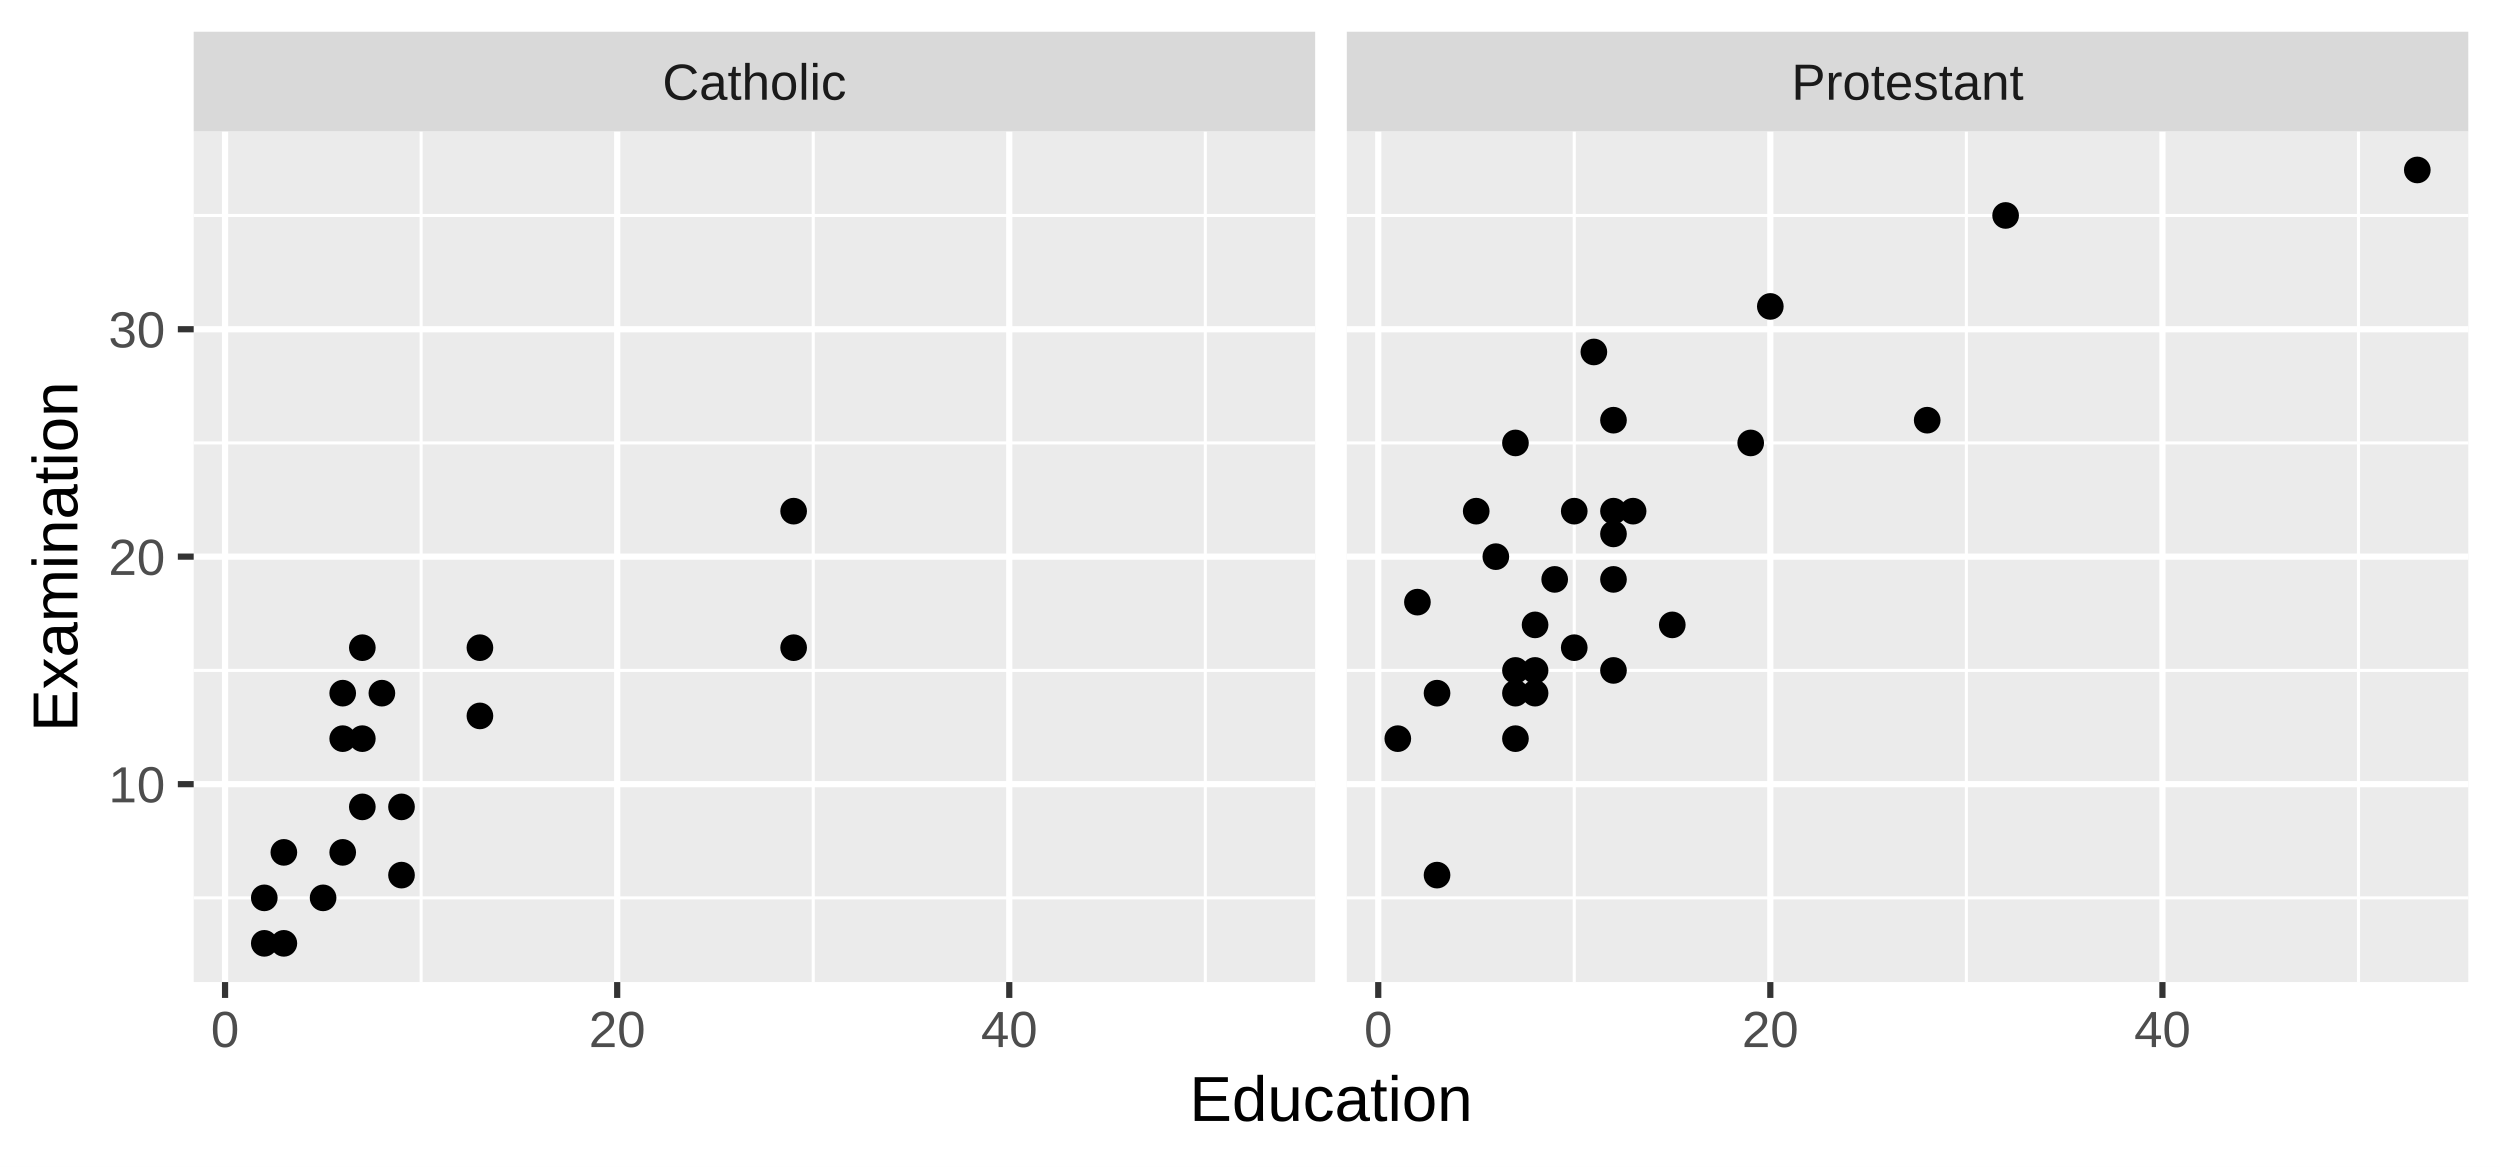
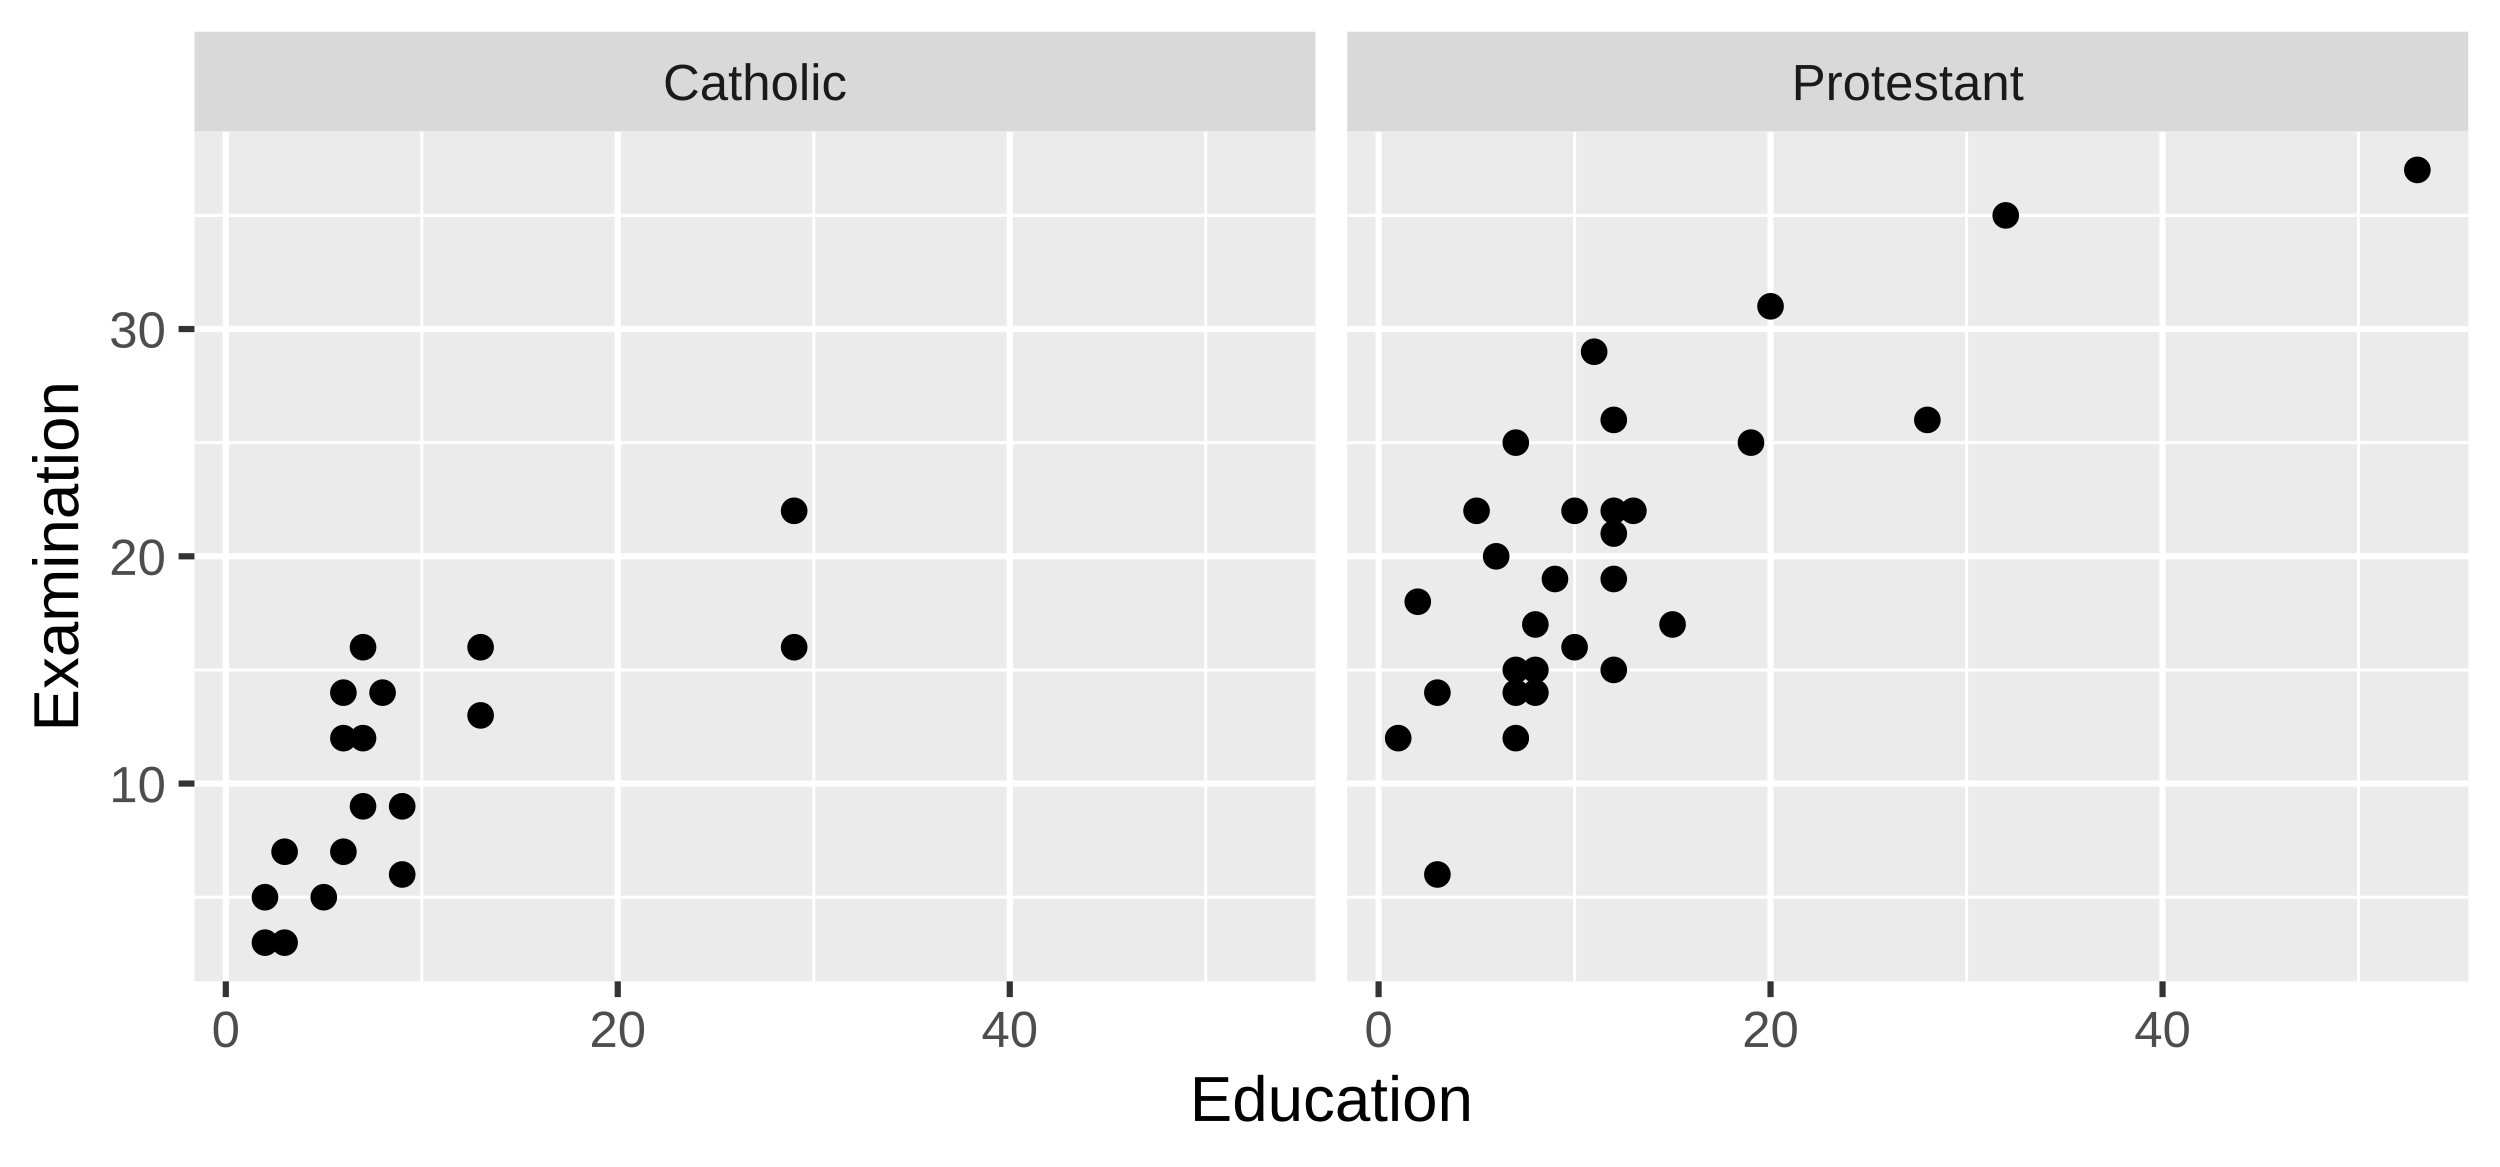
<svg xmlns="http://www.w3.org/2000/svg" class="svglite" width="432.00pt" height="201.60pt" viewBox="0 0 432.00 201.60">
  <defs>
    <style type="text/css">
    .svglite line, .svglite polyline, .svglite polygon, .svglite path, .svglite rect, .svglite circle {
      fill: none;
      stroke: #000000;
      stroke-linecap: round;
      stroke-linejoin: round;
      stroke-miterlimit: 10.00;
    }
    .svglite text {
      white-space: pre;
    }
  </style>
  </defs>
  <rect width="100%" height="100%" style="stroke: none; fill: #FFFFFF;" />
  <defs>
    <clipPath id="cpMC4wMHw0MzIuMDB8MC4wMHwyMDEuNjA=">
      <rect x="0.00" y="0.00" width="432.00" height="201.60" />
    </clipPath>
  </defs>
  <g clip-path="url(#cpMC4wMHw0MzIuMDB8MC4wMHwyMDEuNjA=)">
    <rect x="0" y="0.00" width="432.00" height="201.60" style="stroke-width: 1.07; stroke: #FFFFFF; fill: #FFFFFF;" />
  </g>
  <defs>
-     <clipPath id="cpMzMuNDd8MjI3LjI2fDIyLjY5fDE2OS43MA==">
-       <rect x="33.47" y="22.69" width="193.79" height="147.01" />
+     <clipPath id="cpMzMuNjB8MjI3LjMyfDIyLjY5fDE2OS41Nw==">
+       <rect x="33.60" y="22.69" width="193.72" height="146.88" />
    </clipPath>
  </defs>
-   <g clip-path="url(#cpMzMuNDd8MjI3LjI2fDIyLjY5fDE2OS43MA==)">
-     <rect x="33.47" y="22.69" width="193.79" height="147.01" style="stroke-width: 1.07; stroke: none; fill: #EBEBEB;" />
-     <polyline points="33.47,155.15 227.26,155.15 " style="stroke-width: 0.53; stroke: #FFFFFF; stroke-linecap: butt;" />
-     <polyline points="33.47,115.85 227.26,115.85 " style="stroke-width: 0.53; stroke: #FFFFFF; stroke-linecap: butt;" />
-     <polyline points="33.47,76.54 227.26,76.54 " style="stroke-width: 0.53; stroke: #FFFFFF; stroke-linecap: butt;" />
-     <polyline points="33.47,37.23 227.26,37.23 " style="stroke-width: 0.53; stroke: #FFFFFF; stroke-linecap: butt;" />
-     <polyline points="72.77,169.70 72.77,22.69 " style="stroke-width: 0.53; stroke: #FFFFFF; stroke-linecap: butt;" />
-     <polyline points="140.53,169.70 140.53,22.69 " style="stroke-width: 0.53; stroke: #FFFFFF; stroke-linecap: butt;" />
-     <polyline points="208.28,169.70 208.28,22.69 " style="stroke-width: 0.53; stroke: #FFFFFF; stroke-linecap: butt;" />
-     <polyline points="33.47,135.50 227.26,135.50 " style="stroke-width: 1.07; stroke: #FFFFFF; stroke-linecap: butt;" />
-     <polyline points="33.47,96.19 227.26,96.19 " style="stroke-width: 1.07; stroke: #FFFFFF; stroke-linecap: butt;" />
-     <polyline points="33.47,56.89 227.26,56.89 " style="stroke-width: 1.07; stroke: #FFFFFF; stroke-linecap: butt;" />
-     <polyline points="38.89,169.70 38.89,22.69 " style="stroke-width: 1.07; stroke: #FFFFFF; stroke-linecap: butt;" />
-     <polyline points="106.65,169.70 106.65,22.69 " style="stroke-width: 1.07; stroke: #FFFFFF; stroke-linecap: butt;" />
-     <polyline points="174.40,169.70 174.40,22.69 " style="stroke-width: 1.07; stroke: #FFFFFF; stroke-linecap: butt;" />
-     <circle cx="69.38" cy="151.22" r="1.95" style="stroke-width: 0.71; fill: #000000;" />
-     <circle cx="55.83" cy="155.15" r="1.95" style="stroke-width: 0.71; fill: #000000;" />
-     <circle cx="62.61" cy="139.43" r="1.95" style="stroke-width: 0.71; fill: #000000;" />
-     <circle cx="62.61" cy="111.92" r="1.95" style="stroke-width: 0.71; fill: #000000;" />
-     <circle cx="65.99" cy="119.78" r="1.95" style="stroke-width: 0.71; fill: #000000;" />
-     <circle cx="62.61" cy="127.64" r="1.95" style="stroke-width: 0.71; fill: #000000;" />
-     <circle cx="82.93" cy="111.92" r="1.95" style="stroke-width: 0.71; fill: #000000;" />
-     <circle cx="59.22" cy="119.78" r="1.95" style="stroke-width: 0.71; fill: #000000;" />
-     <circle cx="45.67" cy="163.01" r="1.95" style="stroke-width: 0.71; fill: #000000;" />
-     <circle cx="59.22" cy="147.29" r="1.95" style="stroke-width: 0.71; fill: #000000;" />
-     <circle cx="45.67" cy="155.15" r="1.95" style="stroke-width: 0.71; fill: #000000;" />
-     <circle cx="59.22" cy="127.64" r="1.95" style="stroke-width: 0.71; fill: #000000;" />
-     <circle cx="49.05" cy="147.29" r="1.95" style="stroke-width: 0.71; fill: #000000;" />
-     <circle cx="69.38" cy="139.43" r="1.95" style="stroke-width: 0.71; fill: #000000;" />
-     <circle cx="49.05" cy="163.01" r="1.95" style="stroke-width: 0.71; fill: #000000;" />
-     <circle cx="82.93" cy="123.71" r="1.95" style="stroke-width: 0.71; fill: #000000;" />
-     <circle cx="137.14" cy="111.92" r="1.95" style="stroke-width: 0.71; fill: #000000;" />
-     <circle cx="137.14" cy="88.33" r="1.95" style="stroke-width: 0.71; fill: #000000;" />
+   <g clip-path="url(#cpMzMuNjB8MjI3LjMyfDIyLjY5fDE2OS41Nw==)">
+     <rect x="33.60" y="22.69" width="193.72" height="146.88" style="stroke-width: 1.07; stroke: none; fill: #EBEBEB;" />
+     <polyline points="33.60,155.04 227.32,155.04 " style="stroke-width: 0.53; stroke: #FFFFFF; stroke-linecap: butt;" />
+     <polyline points="33.60,115.76 227.32,115.76 " style="stroke-width: 0.53; stroke: #FFFFFF; stroke-linecap: butt;" />
+     <polyline points="33.60,76.49 227.32,76.49 " style="stroke-width: 0.53; stroke: #FFFFFF; stroke-linecap: butt;" />
+     <polyline points="33.60,37.22 227.32,37.22 " style="stroke-width: 0.53; stroke: #FFFFFF; stroke-linecap: butt;" />
+     <polyline points="72.89,169.57 72.89,22.69 " style="stroke-width: 0.53; stroke: #FFFFFF; stroke-linecap: butt;" />
+     <polyline points="140.62,169.57 140.62,22.69 " style="stroke-width: 0.53; stroke: #FFFFFF; stroke-linecap: butt;" />
+     <polyline points="208.35,169.57 208.35,22.69 " style="stroke-width: 0.53; stroke: #FFFFFF; stroke-linecap: butt;" />
+     <polyline points="33.60,135.40 227.32,135.40 " style="stroke-width: 1.07; stroke: #FFFFFF; stroke-linecap: butt;" />
+     <polyline points="33.60,96.13 227.32,96.13 " style="stroke-width: 1.07; stroke: #FFFFFF; stroke-linecap: butt;" />
+     <polyline points="33.60,56.86 227.32,56.86 " style="stroke-width: 1.07; stroke: #FFFFFF; stroke-linecap: butt;" />
+     <polyline points="39.02,169.57 39.02,22.69 " style="stroke-width: 1.07; stroke: #FFFFFF; stroke-linecap: butt;" />
+     <polyline points="106.75,169.57 106.75,22.69 " style="stroke-width: 1.07; stroke: #FFFFFF; stroke-linecap: butt;" />
+     <polyline points="174.49,169.57 174.49,22.69 " style="stroke-width: 1.07; stroke: #FFFFFF; stroke-linecap: butt;" />
+     <circle cx="69.50" cy="151.11" r="1.95" style="stroke-width: 0.71; fill: #000000;" />
+     <circle cx="55.95" cy="155.04" r="1.95" style="stroke-width: 0.71; fill: #000000;" />
+     <circle cx="62.73" cy="139.33" r="1.95" style="stroke-width: 0.71; fill: #000000;" />
+     <circle cx="62.73" cy="111.84" r="1.95" style="stroke-width: 0.71; fill: #000000;" />
+     <circle cx="66.11" cy="119.69" r="1.95" style="stroke-width: 0.71; fill: #000000;" />
+     <circle cx="62.73" cy="127.55" r="1.95" style="stroke-width: 0.71; fill: #000000;" />
+     <circle cx="83.05" cy="111.84" r="1.95" style="stroke-width: 0.71; fill: #000000;" />
+     <circle cx="59.34" cy="119.69" r="1.95" style="stroke-width: 0.71; fill: #000000;" />
+     <circle cx="45.79" cy="162.89" r="1.95" style="stroke-width: 0.71; fill: #000000;" />
+     <circle cx="59.34" cy="147.18" r="1.95" style="stroke-width: 0.71; fill: #000000;" />
+     <circle cx="45.79" cy="155.04" r="1.95" style="stroke-width: 0.71; fill: #000000;" />
+     <circle cx="59.34" cy="127.55" r="1.95" style="stroke-width: 0.71; fill: #000000;" />
+     <circle cx="49.18" cy="147.18" r="1.95" style="stroke-width: 0.71; fill: #000000;" />
+     <circle cx="69.50" cy="139.33" r="1.95" style="stroke-width: 0.71; fill: #000000;" />
+     <circle cx="49.18" cy="162.89" r="1.95" style="stroke-width: 0.71; fill: #000000;" />
+     <circle cx="83.05" cy="123.62" r="1.95" style="stroke-width: 0.71; fill: #000000;" />
+     <circle cx="137.23" cy="111.84" r="1.95" style="stroke-width: 0.71; fill: #000000;" />
+     <circle cx="137.23" cy="88.27" r="1.95" style="stroke-width: 0.71; fill: #000000;" />
  </g>
  <g clip-path="url(#cpMC4wMHw0MzIuMDB8MC4wMHwyMDEuNjA=)">
</g>
  <defs>
-     <clipPath id="cpMjMyLjczfDQyNi41MnwyMi42OXwxNjkuNzA=">
-       <rect x="232.73" y="22.69" width="193.79" height="147.01" />
+     <clipPath id="cpMjMyLjgwfDQyNi41MnwyMi42OXwxNjkuNTc=">
+       <rect x="232.80" y="22.69" width="193.72" height="146.88" />
    </clipPath>
  </defs>
-   <g clip-path="url(#cpMjMyLjczfDQyNi41MnwyMi42OXwxNjkuNzA=)">
-     <rect x="232.73" y="22.69" width="193.79" height="147.01" style="stroke-width: 1.07; stroke: none; fill: #EBEBEB;" />
-     <polyline points="232.73,155.15 426.52,155.15 " style="stroke-width: 0.53; stroke: #FFFFFF; stroke-linecap: butt;" />
-     <polyline points="232.73,115.85 426.52,115.85 " style="stroke-width: 0.53; stroke: #FFFFFF; stroke-linecap: butt;" />
-     <polyline points="232.73,76.54 426.52,76.54 " style="stroke-width: 0.53; stroke: #FFFFFF; stroke-linecap: butt;" />
-     <polyline points="232.73,37.23 426.52,37.23 " style="stroke-width: 0.53; stroke: #FFFFFF; stroke-linecap: butt;" />
-     <polyline points="272.03,169.70 272.03,22.69 " style="stroke-width: 0.53; stroke: #FFFFFF; stroke-linecap: butt;" />
-     <polyline points="339.79,169.70 339.79,22.69 " style="stroke-width: 0.53; stroke: #FFFFFF; stroke-linecap: butt;" />
-     <polyline points="407.55,169.70 407.55,22.69 " style="stroke-width: 0.53; stroke: #FFFFFF; stroke-linecap: butt;" />
-     <polyline points="232.73,135.50 426.52,135.50 " style="stroke-width: 1.07; stroke: #FFFFFF; stroke-linecap: butt;" />
-     <polyline points="232.73,96.19 426.52,96.19 " style="stroke-width: 1.07; stroke: #FFFFFF; stroke-linecap: butt;" />
-     <polyline points="232.73,56.89 426.52,56.89 " style="stroke-width: 1.07; stroke: #FFFFFF; stroke-linecap: butt;" />
-     <polyline points="238.16,169.70 238.16,22.69 " style="stroke-width: 1.07; stroke: #FFFFFF; stroke-linecap: butt;" />
-     <polyline points="305.91,169.70 305.91,22.69 " style="stroke-width: 1.07; stroke: #FFFFFF; stroke-linecap: butt;" />
-     <polyline points="373.67,169.70 373.67,22.69 " style="stroke-width: 1.07; stroke: #FFFFFF; stroke-linecap: butt;" />
-     <circle cx="278.81" cy="115.85" r="1.95" style="stroke-width: 0.71; fill: #000000;" />
-     <circle cx="261.87" cy="127.64" r="1.95" style="stroke-width: 0.71; fill: #000000;" />
-     <circle cx="288.97" cy="107.98" r="1.95" style="stroke-width: 0.71; fill: #000000;" />
-     <circle cx="278.81" cy="92.26" r="1.95" style="stroke-width: 0.71; fill: #000000;" />
-     <circle cx="261.87" cy="119.78" r="1.95" style="stroke-width: 0.71; fill: #000000;" />
-     <circle cx="278.81" cy="100.12" r="1.95" style="stroke-width: 0.71; fill: #000000;" />
-     <circle cx="255.09" cy="88.33" r="1.95" style="stroke-width: 0.71; fill: #000000;" />
-     <circle cx="244.93" cy="104.05" r="1.95" style="stroke-width: 0.71; fill: #000000;" />
-     <circle cx="265.26" cy="107.98" r="1.95" style="stroke-width: 0.71; fill: #000000;" />
-     <circle cx="333.02" cy="72.61" r="1.95" style="stroke-width: 0.71; fill: #000000;" />
-     <circle cx="305.91" cy="52.95" r="1.95" style="stroke-width: 0.71; fill: #000000;" />
-     <circle cx="268.65" cy="100.12" r="1.95" style="stroke-width: 0.71; fill: #000000;" />
-     <circle cx="272.03" cy="88.33" r="1.95" style="stroke-width: 0.71; fill: #000000;" />
-     <circle cx="248.32" cy="119.78" r="1.95" style="stroke-width: 0.71; fill: #000000;" />
-     <circle cx="278.81" cy="88.33" r="1.95" style="stroke-width: 0.71; fill: #000000;" />
-     <circle cx="258.48" cy="96.19" r="1.95" style="stroke-width: 0.71; fill: #000000;" />
-     <circle cx="241.54" cy="127.64" r="1.95" style="stroke-width: 0.71; fill: #000000;" />
-     <circle cx="265.26" cy="119.78" r="1.95" style="stroke-width: 0.71; fill: #000000;" />
-     <circle cx="248.32" cy="151.22" r="1.95" style="stroke-width: 0.71; fill: #000000;" />
-     <circle cx="272.03" cy="111.92" r="1.95" style="stroke-width: 0.71; fill: #000000;" />
-     <circle cx="302.52" cy="76.54" r="1.95" style="stroke-width: 0.71; fill: #000000;" />
-     <circle cx="265.26" cy="115.85" r="1.95" style="stroke-width: 0.71; fill: #000000;" />
-     <circle cx="278.81" cy="72.61" r="1.95" style="stroke-width: 0.71; fill: #000000;" />
-     <circle cx="275.42" cy="60.82" r="1.95" style="stroke-width: 0.71; fill: #000000;" />
-     <circle cx="282.20" cy="88.33" r="1.95" style="stroke-width: 0.71; fill: #000000;" />
-     <circle cx="346.57" cy="37.23" r="1.95" style="stroke-width: 0.71; fill: #000000;" />
-     <circle cx="261.87" cy="115.85" r="1.95" style="stroke-width: 0.71; fill: #000000;" />
-     <circle cx="261.87" cy="76.54" r="1.95" style="stroke-width: 0.71; fill: #000000;" />
-     <circle cx="417.71" cy="29.37" r="1.95" style="stroke-width: 0.71; fill: #000000;" />
+   <g clip-path="url(#cpMjMyLjgwfDQyNi41MnwyMi42OXwxNjkuNTc=)">
+     <rect x="232.80" y="22.69" width="193.72" height="146.88" style="stroke-width: 1.07; stroke: none; fill: #EBEBEB;" />
+     <polyline points="232.80,155.04 426.52,155.04 " style="stroke-width: 0.53; stroke: #FFFFFF; stroke-linecap: butt;" />
+     <polyline points="232.80,115.76 426.52,115.76 " style="stroke-width: 0.53; stroke: #FFFFFF; stroke-linecap: butt;" />
+     <polyline points="232.80,76.49 426.52,76.49 " style="stroke-width: 0.53; stroke: #FFFFFF; stroke-linecap: butt;" />
+     <polyline points="232.80,37.22 426.52,37.22 " style="stroke-width: 0.53; stroke: #FFFFFF; stroke-linecap: butt;" />
+     <polyline points="272.09,169.57 272.09,22.69 " style="stroke-width: 0.53; stroke: #FFFFFF; stroke-linecap: butt;" />
+     <polyline points="339.82,169.57 339.82,22.69 " style="stroke-width: 0.53; stroke: #FFFFFF; stroke-linecap: butt;" />
+     <polyline points="407.55,169.57 407.55,22.69 " style="stroke-width: 0.53; stroke: #FFFFFF; stroke-linecap: butt;" />
+     <polyline points="232.80,135.40 426.52,135.40 " style="stroke-width: 1.07; stroke: #FFFFFF; stroke-linecap: butt;" />
+     <polyline points="232.80,96.13 426.52,96.13 " style="stroke-width: 1.07; stroke: #FFFFFF; stroke-linecap: butt;" />
+     <polyline points="232.80,56.86 426.52,56.86 " style="stroke-width: 1.07; stroke: #FFFFFF; stroke-linecap: butt;" />
+     <polyline points="238.22,169.57 238.22,22.69 " style="stroke-width: 1.07; stroke: #FFFFFF; stroke-linecap: butt;" />
+     <polyline points="305.95,169.57 305.95,22.69 " style="stroke-width: 1.07; stroke: #FFFFFF; stroke-linecap: butt;" />
+     <polyline points="373.69,169.57 373.69,22.69 " style="stroke-width: 1.07; stroke: #FFFFFF; stroke-linecap: butt;" />
+     <circle cx="278.86" cy="115.76" r="1.95" style="stroke-width: 0.71; fill: #000000;" />
+     <circle cx="261.93" cy="127.55" r="1.95" style="stroke-width: 0.71; fill: #000000;" />
+     <circle cx="289.02" cy="107.91" r="1.95" style="stroke-width: 0.71; fill: #000000;" />
+     <circle cx="278.86" cy="92.20" r="1.95" style="stroke-width: 0.71; fill: #000000;" />
+     <circle cx="261.93" cy="119.69" r="1.95" style="stroke-width: 0.71; fill: #000000;" />
+     <circle cx="278.86" cy="100.05" r="1.95" style="stroke-width: 0.71; fill: #000000;" />
+     <circle cx="255.15" cy="88.27" r="1.95" style="stroke-width: 0.71; fill: #000000;" />
+     <circle cx="244.99" cy="103.98" r="1.95" style="stroke-width: 0.71; fill: #000000;" />
+     <circle cx="265.31" cy="107.91" r="1.95" style="stroke-width: 0.71; fill: #000000;" />
+     <circle cx="333.05" cy="72.56" r="1.95" style="stroke-width: 0.71; fill: #000000;" />
+     <circle cx="305.95" cy="52.93" r="1.95" style="stroke-width: 0.71; fill: #000000;" />
+     <circle cx="268.70" cy="100.05" r="1.95" style="stroke-width: 0.71; fill: #000000;" />
+     <circle cx="272.09" cy="88.27" r="1.95" style="stroke-width: 0.71; fill: #000000;" />
+     <circle cx="248.38" cy="119.69" r="1.95" style="stroke-width: 0.71; fill: #000000;" />
+     <circle cx="278.86" cy="88.27" r="1.95" style="stroke-width: 0.71; fill: #000000;" />
+     <circle cx="258.54" cy="96.13" r="1.95" style="stroke-width: 0.71; fill: #000000;" />
+     <circle cx="241.61" cy="127.55" r="1.95" style="stroke-width: 0.71; fill: #000000;" />
+     <circle cx="265.31" cy="119.69" r="1.95" style="stroke-width: 0.71; fill: #000000;" />
+     <circle cx="248.38" cy="151.11" r="1.95" style="stroke-width: 0.71; fill: #000000;" />
+     <circle cx="272.09" cy="111.84" r="1.95" style="stroke-width: 0.71; fill: #000000;" />
+     <circle cx="302.57" cy="76.49" r="1.95" style="stroke-width: 0.71; fill: #000000;" />
+     <circle cx="265.31" cy="115.76" r="1.95" style="stroke-width: 0.71; fill: #000000;" />
+     <circle cx="278.86" cy="72.56" r="1.95" style="stroke-width: 0.71; fill: #000000;" />
+     <circle cx="275.47" cy="60.78" r="1.95" style="stroke-width: 0.71; fill: #000000;" />
+     <circle cx="282.25" cy="88.27" r="1.95" style="stroke-width: 0.71; fill: #000000;" />
+     <circle cx="346.59" cy="37.22" r="1.95" style="stroke-width: 0.71; fill: #000000;" />
+     <circle cx="261.93" cy="115.76" r="1.95" style="stroke-width: 0.71; fill: #000000;" />
+     <circle cx="261.93" cy="76.49" r="1.95" style="stroke-width: 0.71; fill: #000000;" />
+     <circle cx="417.72" cy="29.36" r="1.95" style="stroke-width: 0.71; fill: #000000;" />
  </g>
  <g clip-path="url(#cpMC4wMHw0MzIuMDB8MC4wMHwyMDEuNjA=)">
</g>
  <defs>
-     <clipPath id="cpMzMuNDd8MjI3LjI2fDUuNDh8MjIuNjk=">
-       <rect x="33.47" y="5.48" width="193.79" height="17.21" />
+     <clipPath id="cpMzMuNjB8MjI3LjMyfDUuNDh8MjIuNjk=">
+       <rect x="33.60" y="5.48" width="193.72" height="17.21" />
    </clipPath>
  </defs>
-   <g clip-path="url(#cpMzMuNDd8MjI3LjI2fDUuNDh8MjIuNjk=)">
-     <rect x="33.47" y="5.48" width="193.79" height="17.21" style="stroke-width: 1.07; stroke: none; fill: #D9D9D9;" />
-     <text x="130.36" y="17.24" text-anchor="middle" style="font-size: 8.80px;fill: #1A1A1A; font-family: &quot;Arial&quot;;" textLength="31.78px" lengthAdjust="spacingAndGlyphs">Catholic</text>
+   <g clip-path="url(#cpMzMuNjB8MjI3LjMyfDUuNDh8MjIuNjk=)">
+     <rect x="33.60" y="5.48" width="193.72" height="17.21" style="stroke-width: 1.07; stroke: none; fill: #D9D9D9;" />
+     <text x="130.46" y="17.29" text-anchor="middle" style="font-size: 8.80px;fill: #1A1A1A; font-family: &quot;Arimo&quot;;" textLength="35.68px" lengthAdjust="spacingAndGlyphs">Catholic</text>
  </g>
  <g clip-path="url(#cpMC4wMHw0MzIuMDB8MC4wMHwyMDEuNjA=)">
</g>
  <defs>
-     <clipPath id="cpMjMyLjczfDQyNi41Mnw1LjQ4fDIyLjY5">
-       <rect x="232.73" y="5.48" width="193.79" height="17.21" />
+     <clipPath id="cpMjMyLjgwfDQyNi41Mnw1LjQ4fDIyLjY5">
+       <rect x="232.80" y="5.48" width="193.72" height="17.21" />
    </clipPath>
  </defs>
-   <g clip-path="url(#cpMjMyLjczfDQyNi41Mnw1LjQ4fDIyLjY5)">
-     <rect x="232.73" y="5.48" width="193.79" height="17.21" style="stroke-width: 1.07; stroke: none; fill: #D9D9D9;" />
-     <text x="329.63" y="17.24" text-anchor="middle" style="font-size: 8.80px;fill: #1A1A1A; font-family: &quot;Arial&quot;;" textLength="40.10px" lengthAdjust="spacingAndGlyphs">Protestant</text>
+   <g clip-path="url(#cpMjMyLjgwfDQyNi41Mnw1LjQ4fDIyLjY5)">
+     <rect x="232.80" y="5.48" width="193.72" height="17.21" style="stroke-width: 1.07; stroke: none; fill: #D9D9D9;" />
+     <text x="329.66" y="17.29" text-anchor="middle" style="font-size: 8.80px;fill: #1A1A1A; font-family: &quot;Arimo&quot;;" textLength="45.27px" lengthAdjust="spacingAndGlyphs">Protestant</text>
  </g>
  <g clip-path="url(#cpMC4wMHw0MzIuMDB8MC4wMHwyMDEuNjA=)">
-     <polyline points="38.89,172.44 38.89,169.70 " style="stroke-width: 1.07; stroke: #333333; stroke-linecap: butt;" />
-     <polyline points="106.65,172.44 106.65,169.70 " style="stroke-width: 1.07; stroke: #333333; stroke-linecap: butt;" />
-     <polyline points="174.40,172.44 174.40,169.70 " style="stroke-width: 1.07; stroke: #333333; stroke-linecap: butt;" />
-     <text x="38.89" y="180.93" text-anchor="middle" style="font-size: 8.80px;fill: #4D4D4D; font-family: &quot;Arial&quot;;" textLength="4.90px" lengthAdjust="spacingAndGlyphs">0</text>
-     <text x="106.65" y="180.93" text-anchor="middle" style="font-size: 8.80px;fill: #4D4D4D; font-family: &quot;Arial&quot;;" textLength="9.79px" lengthAdjust="spacingAndGlyphs">20</text>
-     <text x="174.40" y="180.93" text-anchor="middle" style="font-size: 8.80px;fill: #4D4D4D; font-family: &quot;Arial&quot;;" textLength="9.79px" lengthAdjust="spacingAndGlyphs">40</text>
-     <polyline points="238.16,172.44 238.16,169.70 " style="stroke-width: 1.07; stroke: #333333; stroke-linecap: butt;" />
-     <polyline points="305.91,172.44 305.91,169.70 " style="stroke-width: 1.07; stroke: #333333; stroke-linecap: butt;" />
-     <polyline points="373.67,172.44 373.67,169.70 " style="stroke-width: 1.07; stroke: #333333; stroke-linecap: butt;" />
-     <text x="238.16" y="180.93" text-anchor="middle" style="font-size: 8.80px;fill: #4D4D4D; font-family: &quot;Arial&quot;;" textLength="4.90px" lengthAdjust="spacingAndGlyphs">0</text>
-     <text x="305.91" y="180.93" text-anchor="middle" style="font-size: 8.80px;fill: #4D4D4D; font-family: &quot;Arial&quot;;" textLength="9.79px" lengthAdjust="spacingAndGlyphs">20</text>
-     <text x="373.67" y="180.93" text-anchor="middle" style="font-size: 8.80px;fill: #4D4D4D; font-family: &quot;Arial&quot;;" textLength="9.79px" lengthAdjust="spacingAndGlyphs">40</text>
-     <text x="28.54" y="138.65" text-anchor="end" style="font-size: 8.80px;fill: #4D4D4D; font-family: &quot;Arial&quot;;" textLength="9.79px" lengthAdjust="spacingAndGlyphs">10</text>
-     <text x="28.54" y="99.35" text-anchor="end" style="font-size: 8.80px;fill: #4D4D4D; font-family: &quot;Arial&quot;;" textLength="9.79px" lengthAdjust="spacingAndGlyphs">20</text>
-     <text x="28.54" y="60.04" text-anchor="end" style="font-size: 8.80px;fill: #4D4D4D; font-family: &quot;Arial&quot;;" textLength="9.79px" lengthAdjust="spacingAndGlyphs">30</text>
-     <polyline points="30.73,135.50 33.47,135.50 " style="stroke-width: 1.07; stroke: #333333; stroke-linecap: butt;" />
-     <polyline points="30.73,96.19 33.47,96.19 " style="stroke-width: 1.07; stroke: #333333; stroke-linecap: butt;" />
-     <polyline points="30.73,56.89 33.47,56.89 " style="stroke-width: 1.07; stroke: #333333; stroke-linecap: butt;" />
-     <text x="230.00" y="193.70" text-anchor="middle" style="font-size: 11.00px; font-family: &quot;Arial&quot;;" textLength="48.93px" lengthAdjust="spacingAndGlyphs">Education</text>
-     <text transform="translate(13.37,96.19) rotate(-90)" text-anchor="middle" style="font-size: 11.00px; font-family: &quot;Arial&quot;;" textLength="60.54px" lengthAdjust="spacingAndGlyphs">Examination</text>
+     <polyline points="39.02,172.31 39.02,169.57 " style="stroke-width: 1.07; stroke: #333333; stroke-linecap: butt;" />
+     <polyline points="106.75,172.31 106.75,169.57 " style="stroke-width: 1.07; stroke: #333333; stroke-linecap: butt;" />
+     <polyline points="174.49,172.31 174.49,169.57 " style="stroke-width: 1.07; stroke: #333333; stroke-linecap: butt;" />
+     <text x="39.02" y="180.91" text-anchor="middle" style="font-size: 8.80px;fill: #4D4D4D; font-family: &quot;Arimo&quot;;" textLength="5.59px" lengthAdjust="spacingAndGlyphs">0</text>
+     <text x="106.75" y="180.91" text-anchor="middle" style="font-size: 8.80px;fill: #4D4D4D; font-family: &quot;Arimo&quot;;" textLength="11.19px" lengthAdjust="spacingAndGlyphs">20</text>
+     <text x="174.49" y="180.91" text-anchor="middle" style="font-size: 8.80px;fill: #4D4D4D; font-family: &quot;Arimo&quot;;" textLength="11.19px" lengthAdjust="spacingAndGlyphs">40</text>
+     <polyline points="238.22,172.31 238.22,169.57 " style="stroke-width: 1.07; stroke: #333333; stroke-linecap: butt;" />
+     <polyline points="305.95,172.31 305.95,169.57 " style="stroke-width: 1.07; stroke: #333333; stroke-linecap: butt;" />
+     <polyline points="373.69,172.31 373.69,169.57 " style="stroke-width: 1.07; stroke: #333333; stroke-linecap: butt;" />
+     <text x="238.22" y="180.91" text-anchor="middle" style="font-size: 8.80px;fill: #4D4D4D; font-family: &quot;Arimo&quot;;" textLength="5.59px" lengthAdjust="spacingAndGlyphs">0</text>
+     <text x="305.95" y="180.91" text-anchor="middle" style="font-size: 8.80px;fill: #4D4D4D; font-family: &quot;Arimo&quot;;" textLength="11.19px" lengthAdjust="spacingAndGlyphs">20</text>
+     <text x="373.69" y="180.91" text-anchor="middle" style="font-size: 8.80px;fill: #4D4D4D; font-family: &quot;Arimo&quot;;" textLength="11.19px" lengthAdjust="spacingAndGlyphs">40</text>
+     <text x="28.67" y="138.61" text-anchor="end" style="font-size: 8.80px;fill: #4D4D4D; font-family: &quot;Arimo&quot;;" textLength="11.19px" lengthAdjust="spacingAndGlyphs">10</text>
+     <text x="28.67" y="99.34" text-anchor="end" style="font-size: 8.80px;fill: #4D4D4D; font-family: &quot;Arimo&quot;;" textLength="11.19px" lengthAdjust="spacingAndGlyphs">20</text>
+     <text x="28.67" y="60.06" text-anchor="end" style="font-size: 8.80px;fill: #4D4D4D; font-family: &quot;Arimo&quot;;" textLength="11.19px" lengthAdjust="spacingAndGlyphs">30</text>
+     <polyline points="30.86,135.40 33.60,135.40 " style="stroke-width: 1.07; stroke: #333333; stroke-linecap: butt;" />
+     <polyline points="30.86,96.13 33.60,96.13 " style="stroke-width: 1.07; stroke: #333333; stroke-linecap: butt;" />
+     <polyline points="30.86,56.86 33.60,56.86 " style="stroke-width: 1.07; stroke: #333333; stroke-linecap: butt;" />
+     <text x="230.06" y="193.70" text-anchor="middle" style="font-size: 11.00px; font-family: &quot;Arimo&quot;;" textLength="54.76px" lengthAdjust="spacingAndGlyphs">Education</text>
+     <text transform="translate(13.50,96.13) rotate(-90)" text-anchor="middle" style="font-size: 11.00px; font-family: &quot;Arimo&quot;;" textLength="68.75px" lengthAdjust="spacingAndGlyphs">Examination</text>
  </g>
</svg>
